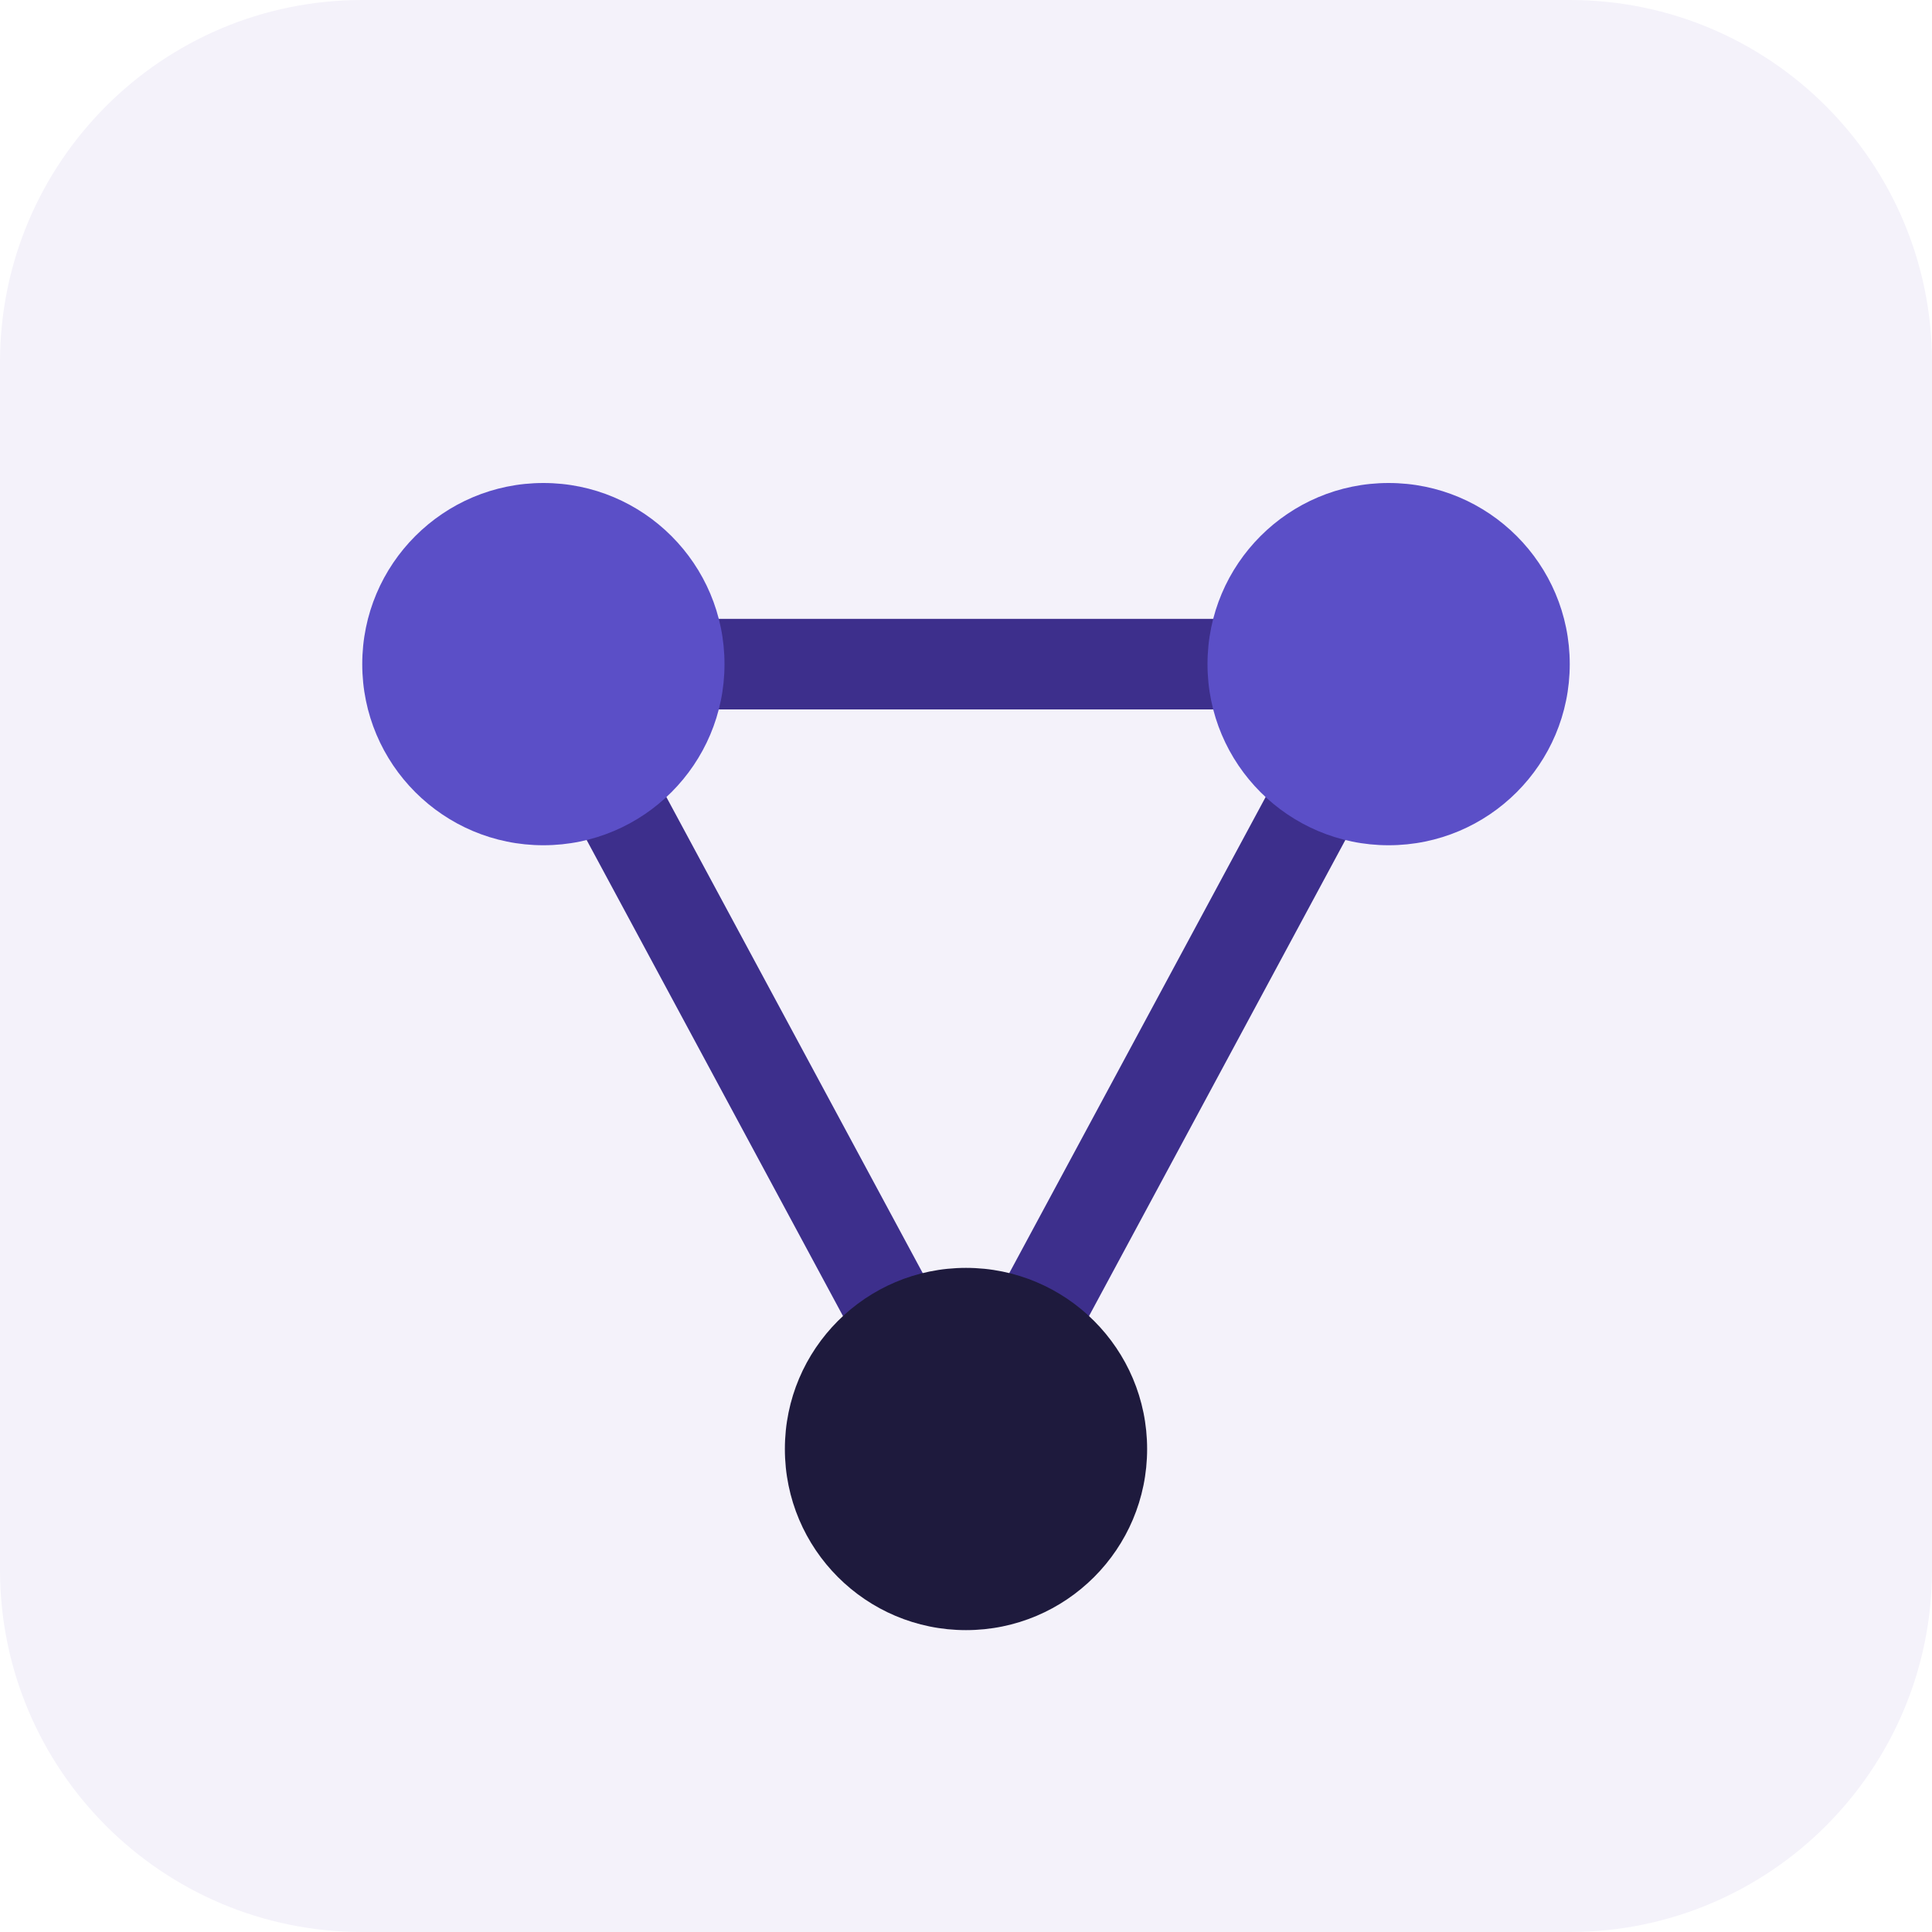
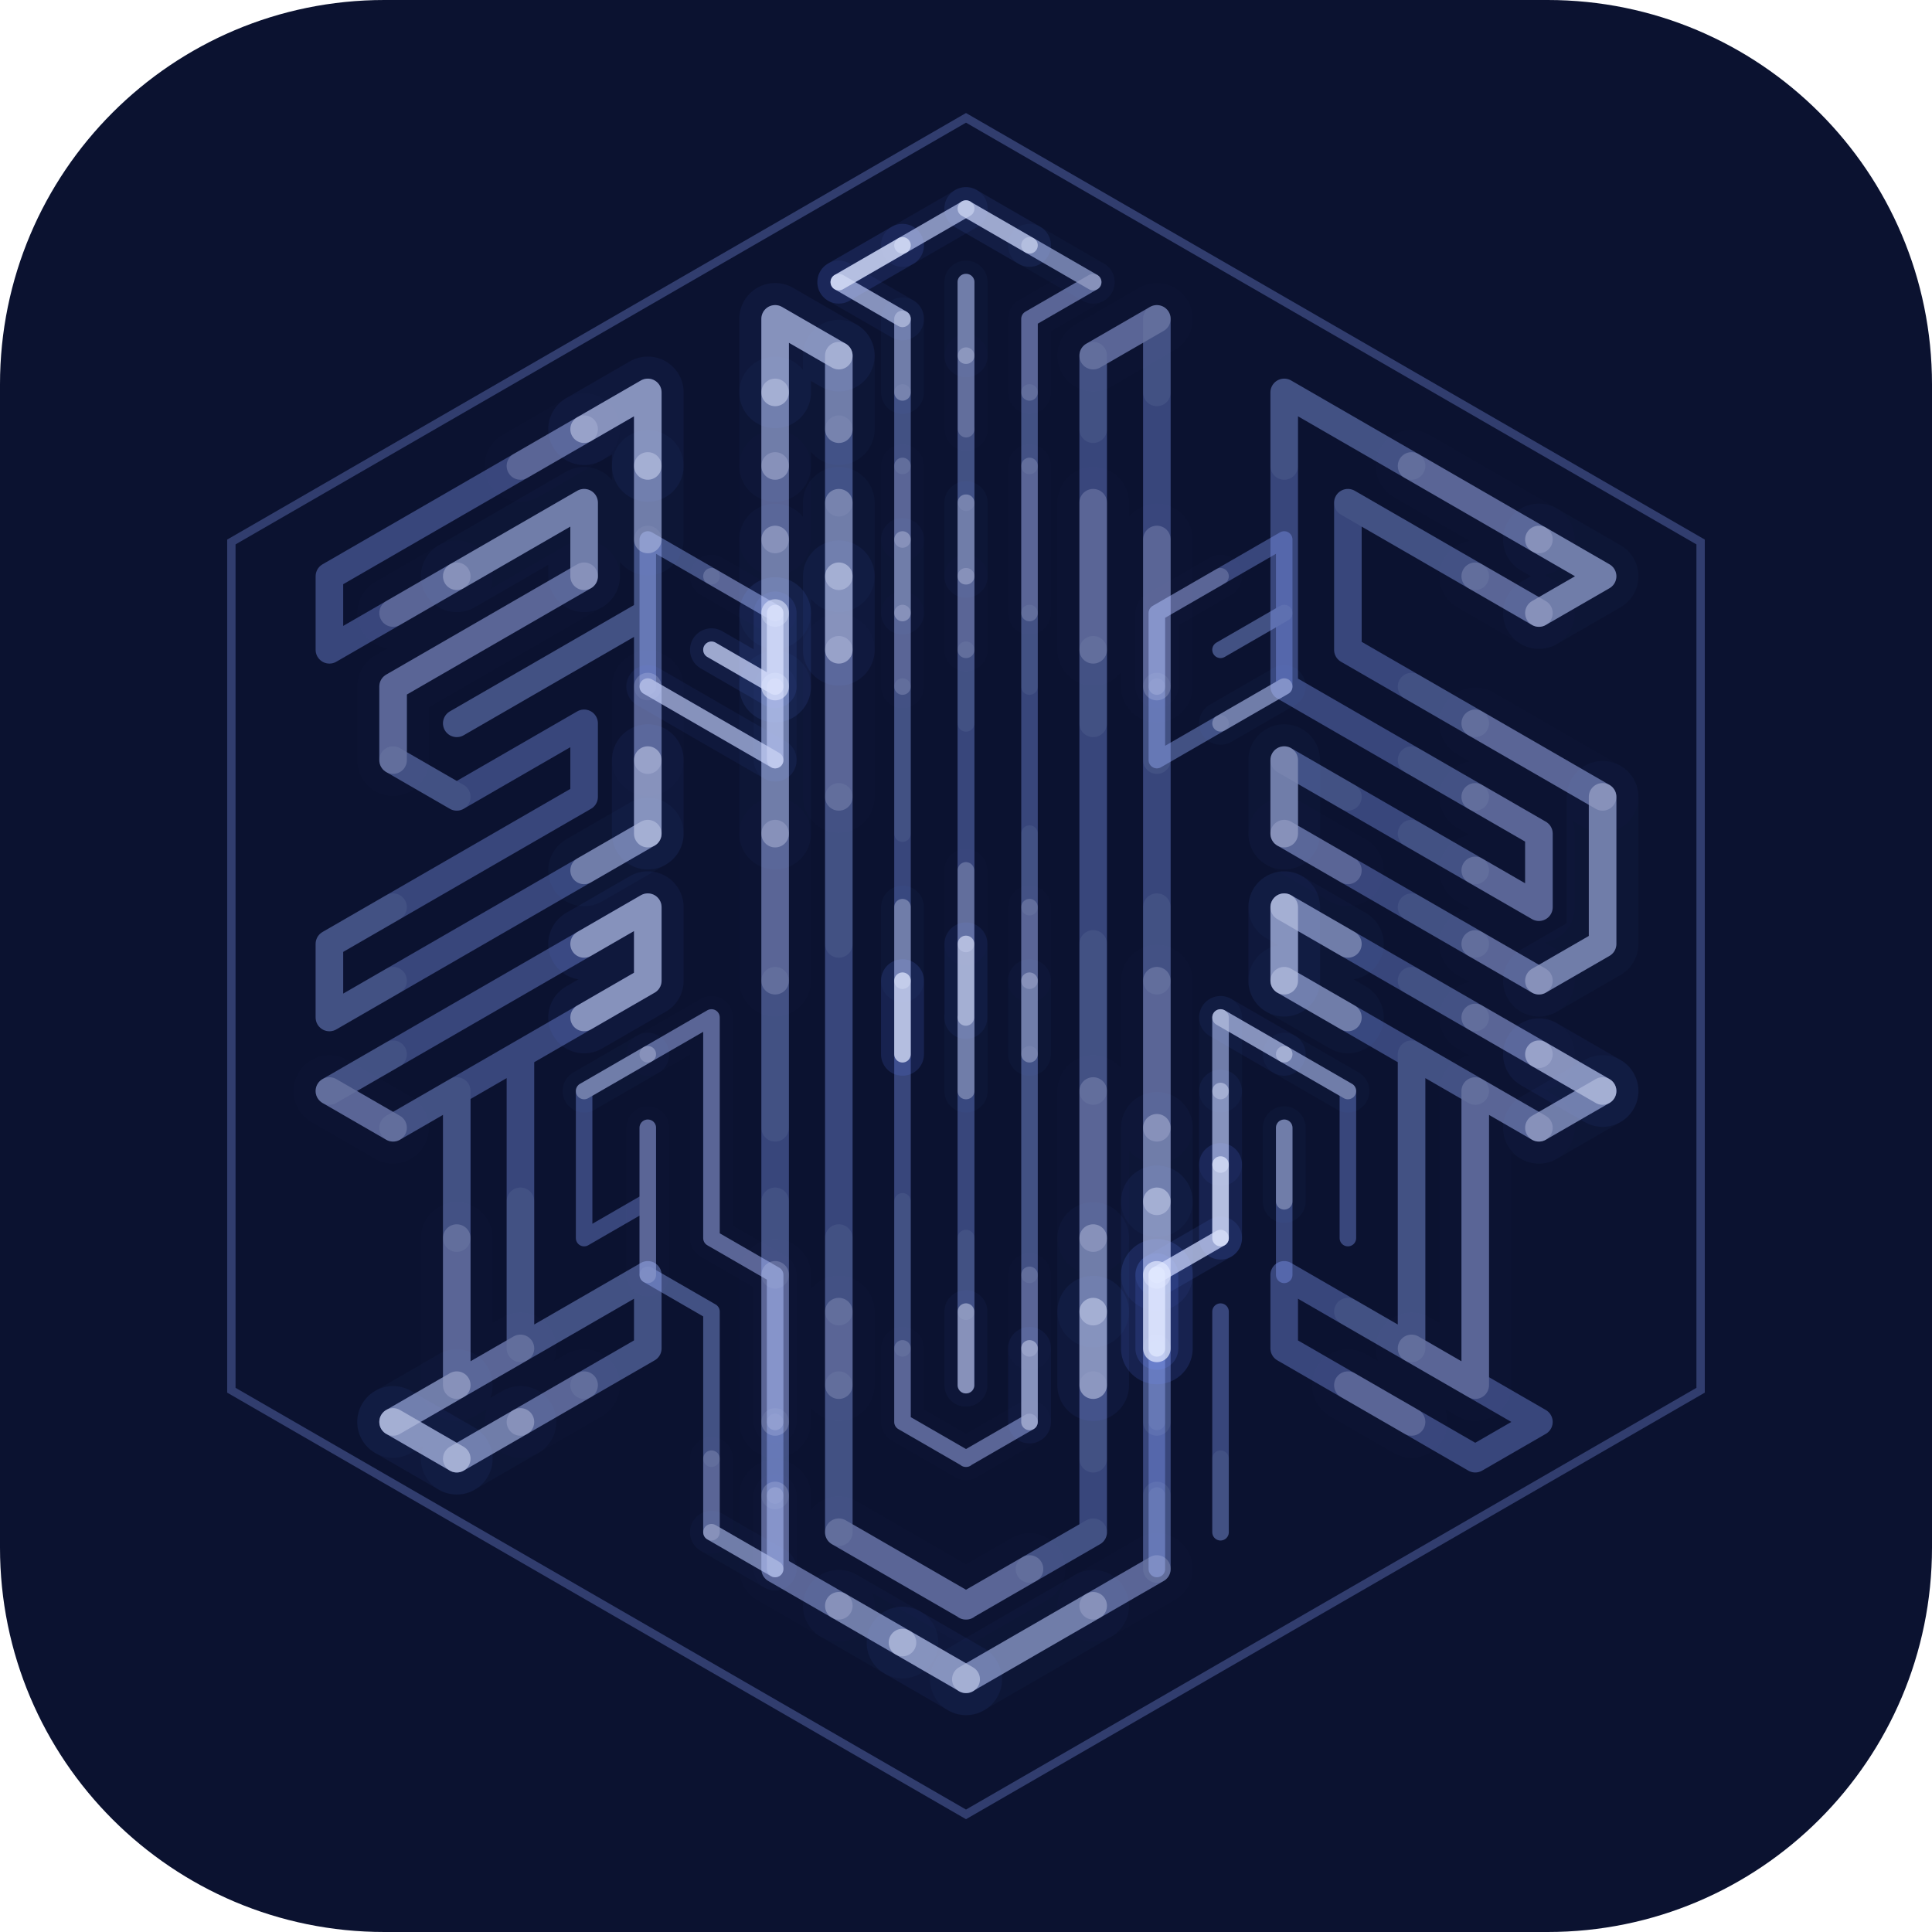
- <svg xmlns="http://www.w3.org/2000/svg" viewBox="0 0 32 32">
-   <rect width="32" height="32" rx="6" fill="#F4F2FA" />
-   <line x1="9" y1="11" x2="23" y2="11" stroke="#3D2F8C" stroke-width="1.5" stroke-linecap="round" />
-   <line x1="9" y1="11" x2="16" y2="24" stroke="#3D2F8C" stroke-width="1.5" stroke-linecap="round" />
-   <line x1="23" y1="11" x2="16" y2="24" stroke="#3D2F8C" stroke-width="1.5" stroke-linecap="round" />
-   <circle cx="9" cy="11" r="3" fill="#5B4FC7" />
-   <circle cx="23" cy="11" r="3" fill="#5B4FC7" />
-   <circle cx="16" cy="24" r="3" fill="#1E1A3D" />
+ <svg xmlns="http://www.w3.org/2000/svg" viewBox="-138 -70 1156 1156">
+   <rect x="-138" y="-70" width="1156" height="1156" rx="230" fill="#0b1230" />
+   <path d="M879.55,761.84L440,1015.62L0.44,761.84L0.44,254.29L440,0.51L879.55,254.29Z" fill="none" stroke="rgba(138,162,255,.3)" stroke-width="5" />
+   <path d="M478 76.8L439.9 54.8M439.9 98.8L439.9 142.8M478 164.8L478 120.8M439.9 142.8L439.9 186.8M478 208.8L478 164.8M439.9 186.8L439.9 230.8M478 252.8L478 208.8M439.9 230.8L439.9 274.8M478 296.8L478 252.8M439.9 274.8L439.9 318.8M478 340.8L478 296.8M439.9 318.8L439.9 362.8M478 384.8L478 340.8M439.9 362.8L439.9 406.8M478 428.8L478 384.8M439.9 406.8L439.9 450.8M478 472.8L478 428.8M439.9 450.8L439.9 494.8M478 516.8L478 472.8M439.9 494.8L439.9 538.8M478 560.8L478 516.8M439.9 538.8L439.9 582.8M478 604.8L478 560.8M439.9 582.8L439.9 626.8M478 648.8L478 604.8M439.9 626.8L439.9 670.8M478 692.8L478 648.8M439.9 670.8L439.9 714.8M478 736.8L478 692.8M439.9 714.8L439.9 758.8M478 780.8L478 736.8M439.9 802.8L478 780.8M516.1 98.8L478 76.8M478 120.8L516.1 98.8M592.3 274.8L554.2 296.8M554.2 296.8L554.2 340.8M554.2 340.8L554.2 384.8M554.2 384.8L592.3 362.8M592.3 670.8L554.2 692.8M554.2 692.8L554.2 736.8M592.3 758.8L592.3 714.8M554.2 736.8L554.2 780.8M592.3 802.8L592.3 758.8M554.2 780.8L554.2 824.8M592.3 846.8L592.3 802.8M554.2 824.8L554.2 868.8M630.4 296.8L630.4 252.8M630.4 252.8L592.3 274.8M592.3 318.8L630.4 296.8M630.4 340.8L630.4 296.8M592.3 362.8L630.4 340.8M630.4 560.8L592.3 538.8M592.3 538.8L592.3 582.8M592.3 582.8L592.3 626.8M592.3 626.8L592.3 670.8M630.4 692.8L630.4 648.8M668.5 582.8L630.4 560.8M668.5 626.8L668.5 582.8M630.4 604.8L630.4 648.8M668.5 670.8L668.5 626.8M440.1 54.8L402 76.8M440.1 142.8L440.1 98.8M402 120.8L402 164.8M440.1 186.8L440.1 142.8M402 164.8L402 208.8M440.1 230.8L440.1 186.8M402 208.8L402 252.8M440.1 274.8L440.1 230.8M402 252.8L402 296.8M440.1 318.8L440.1 274.8M402 296.8L402 340.8M440.1 362.8L440.1 318.8M402 340.8L402 384.8M440.1 406.8L440.1 362.8M402 384.8L402 428.8M440.1 450.8L440.1 406.8M402 428.8L402 472.8M440.1 494.8L440.1 450.8M402 472.8L402 516.8M440.1 538.8L440.1 494.8M402 516.8L402 560.8M440.1 582.8L440.1 538.8M402 560.8L402 604.8M440.1 626.8L440.1 582.8M402 604.8L402 648.8M440.1 670.8L440.1 626.8M402 648.8L402 692.8M440.1 714.8L440.1 670.8M402 692.8L402 736.8M440.1 758.8L440.1 714.8M402 736.8L402 780.8M402 780.8L440.1 802.8M363.9 98.8L402 120.8M402 76.8L363.9 98.8M325.8 296.8L287.7 274.8M287.7 318.8L325.8 340.8M325.8 340.8L325.8 296.8M325.8 340.8L287.7 318.8M287.7 362.8L325.8 384.8M325.8 384.8L325.8 340.8M325.8 692.8L287.7 670.8M325.8 736.8L325.8 692.8M287.7 714.8L287.7 758.8M325.8 780.8L325.8 736.8M287.7 758.8L287.7 802.8M325.8 824.8L325.8 780.8M287.7 802.8L287.7 846.8M287.7 846.8L325.8 868.8M325.8 868.8L325.8 824.8M287.7 274.8L249.6 252.8M249.6 252.8L249.6 296.8M249.6 296.8L249.6 340.8M249.6 340.8L287.7 362.8M287.7 582.8L287.7 538.8M287.7 538.8L249.6 560.8M287.7 626.8L287.7 582.8M249.6 604.8L249.6 648.8M287.7 670.8L287.7 626.8M249.6 648.8L249.6 692.8M249.6 692.8L287.7 714.8M249.6 560.8L211.5 582.8M211.5 582.8L211.5 626.8M249.6 648.8L249.6 604.8M211.5 626.8L211.5 670.8M211.5 670.8L249.6 648.8" fill="none" stroke="rgba(138,162,255,0.36)" stroke-width="9.9" stroke-linecap="round" />
+   <path d="M478 868.8L439.9 890.8M439.9 934.8L478 912.8M516.1 846.8L478 868.8M478 912.8L516.1 890.8M554.2 164.8L554.2 120.8M554.2 120.8L516.1 142.8M516.1 142.8L516.1 186.8M554.2 208.8L554.2 164.8M516.1 186.8L516.1 230.8M554.2 252.8L554.2 208.8M516.1 230.8L516.1 274.8M554.2 296.8L554.2 252.8M516.1 274.8L516.1 318.8M554.2 340.8L554.2 296.8M516.1 318.8L516.1 362.8M554.2 384.8L554.2 340.8M516.1 362.8L516.1 406.8M554.2 428.8L554.2 384.8M516.1 406.8L516.1 450.8M554.2 472.8L554.2 428.8M516.1 450.8L516.1 494.8M554.2 516.8L554.2 472.8M516.1 494.8L516.1 538.8M554.2 560.8L554.2 516.8M516.1 538.8L516.1 582.8M554.2 604.8L554.2 560.8M516.1 582.8L516.1 626.8M554.2 648.8L554.2 604.8M516.1 626.8L516.1 670.8M554.2 692.8L554.2 648.8M516.1 670.8L516.1 714.8M554.2 736.8L554.2 692.8M516.1 714.8L516.1 758.8M554.2 780.8L554.2 736.8M516.1 758.8L516.1 802.8M554.2 824.8L554.2 780.8M516.1 802.8L516.1 846.8M554.2 868.8L554.2 824.8M516.1 890.8L554.2 868.8M668.5 186.8L630.4 164.8M630.4 164.8L630.4 208.8M630.4 208.8L630.4 252.8M668.5 274.8L668.5 230.8M630.4 252.8L630.4 296.8M668.5 318.8L668.5 274.8M630.4 296.8L630.4 340.8M630.4 340.8L668.5 362.8M668.5 406.8L630.4 384.8M630.4 384.8L630.4 428.8M630.4 428.8L668.5 450.8M668.5 494.8L630.4 472.8M630.4 472.8L630.4 516.8M630.4 516.8L668.5 538.8M668.5 714.8L630.4 692.8M630.4 692.8L630.4 736.8M630.4 736.8L668.5 758.8M706.6 208.8L668.5 186.8M668.5 230.8L706.6 252.8M706.6 340.8L668.5 318.8M668.5 362.8L706.6 384.8M706.6 428.8L668.5 406.8M668.5 450.8L706.6 472.8M706.6 516.8L668.5 494.8M668.5 538.8L706.6 560.8M706.6 736.8L668.5 714.8M668.5 758.8L706.6 780.8M744.7 230.8L706.6 208.8M706.6 252.8L744.7 274.8M744.7 362.8L706.6 340.8M706.6 384.8L744.7 406.8M744.7 450.8L706.6 428.8M706.6 472.8L744.7 494.8M744.7 538.8L706.6 516.8M706.6 560.8L744.7 582.8M744.7 582.8L706.6 560.8M706.6 560.8L706.6 604.8M744.7 626.8L744.7 582.8M706.6 604.8L706.6 648.8M744.7 670.8L744.7 626.8M706.6 648.8L706.6 692.8M744.7 714.8L744.7 670.8M706.6 692.8L706.6 736.8M706.6 736.8L744.7 758.8M744.7 758.8L744.7 714.8M744.7 758.8L706.6 736.8M706.6 780.8L744.7 802.8M782.8 252.8L744.7 230.8M744.7 274.8L782.8 296.8M782.8 384.8L744.7 362.8M744.7 406.8L782.8 428.8M782.8 472.8L744.7 450.8M744.7 494.8L782.8 516.8M782.8 560.8L744.7 538.8M744.7 582.8L782.8 604.8M782.8 780.8L744.7 758.8M744.7 802.8L782.8 780.8M820.9 274.8L782.8 252.8M782.8 296.8L820.9 274.8M820.9 406.8L782.8 384.8M820.9 450.8L820.9 406.8M782.8 428.8L782.8 472.8M820.9 494.8L820.9 450.8M782.8 516.8L820.9 494.8M820.9 582.8L782.8 560.8M782.8 604.8L820.9 582.8M440.1 890.8L402 868.8M402 912.8L440.1 934.8M402 868.8L363.9 846.8M363.9 890.8L402 912.8M363.9 142.8L325.8 120.8M325.8 120.8L325.8 164.8M363.9 186.8L363.9 142.8M325.8 164.8L325.8 208.8M363.9 230.8L363.9 186.8M325.8 208.8L325.8 252.8M363.9 274.8L363.9 230.8M325.8 252.8L325.8 296.8M363.9 318.8L363.9 274.8M325.8 296.8L325.8 340.8M363.9 362.8L363.9 318.8M325.8 340.8L325.8 384.8M363.9 406.8L363.9 362.8M325.8 384.8L325.8 428.8M363.9 450.8L363.9 406.8M325.8 428.8L325.8 472.8M363.9 494.8L363.9 450.8M325.8 472.8L325.8 516.8M363.9 538.8L363.9 494.8M325.8 516.8L325.8 560.8M363.9 582.8L363.9 538.8M325.8 560.8L325.8 604.8M363.9 626.8L363.9 582.8M325.8 604.8L325.8 648.8M363.9 670.8L363.9 626.8M325.8 648.8L325.8 692.8M363.9 714.8L363.9 670.8M325.8 692.8L325.8 736.8M363.9 758.8L363.9 714.8M325.8 736.8L325.8 780.8M363.9 802.8L363.9 758.8M325.8 780.8L325.8 824.8M363.9 846.8L363.9 802.8M325.8 824.8L325.8 868.8M325.8 868.8L363.9 890.8M249.6 208.8L249.6 164.8M249.6 164.8L211.5 186.8M249.6 252.8L249.6 208.8M211.5 230.8L211.5 274.8M249.6 296.8L249.6 252.8M211.5 318.8L249.6 296.8M249.6 340.8L249.6 296.8M249.6 296.8L211.5 318.8M249.6 384.8L249.6 340.8M211.5 362.8L211.5 406.8M249.6 428.8L249.6 384.8M211.5 450.8L249.6 428.8M249.6 516.8L249.6 472.8M249.6 472.8L211.5 494.8M211.5 538.8L249.6 516.8M249.6 736.8L249.6 692.8M249.6 692.8L211.5 714.8M211.5 758.8L249.6 736.8M211.5 186.8L173.4 208.8M173.4 252.8L211.5 230.8M211.5 274.8L173.4 296.8M173.4 340.8L211.5 318.8M211.5 318.8L173.4 340.8M173.4 384.8L211.5 362.8M211.5 406.8L173.4 428.8M173.4 472.8L211.5 450.8M211.5 494.8L173.4 516.8M173.4 560.8L211.5 538.8M211.5 714.8L173.4 736.8M173.4 780.8L211.5 758.8M173.4 208.8L135.3 230.8M135.3 274.8L173.4 252.8M173.4 296.8L135.3 318.8M135.3 362.8L173.4 340.8M173.4 340.8L135.3 362.8M135.3 406.8L173.4 384.8M173.4 428.8L135.3 450.8M135.3 494.8L173.4 472.8M173.4 516.8L135.3 538.8M135.3 582.8L173.4 560.8M173.4 604.8L173.4 560.8M173.4 560.8L135.3 582.8M135.3 582.8L135.3 626.8M173.4 648.8L173.4 604.8M135.3 626.8L135.3 670.8M173.4 692.8L173.4 648.8M135.3 670.8L135.3 714.8M173.4 736.8L173.4 692.8M135.3 714.8L135.3 758.8M135.3 758.8L173.4 736.8M173.4 736.8L135.3 758.8M135.3 802.8L173.4 780.8M135.3 230.8L97.2 252.8M97.2 296.8L135.3 274.8M135.3 318.8L97.2 340.8M97.2 340.8L97.2 384.8M97.2 384.8L135.3 406.8M135.3 450.8L97.2 472.8M97.2 516.8L135.3 494.8M135.3 538.8L97.2 560.8M97.2 604.8L135.3 582.8M97.2 780.8L135.3 802.8M135.3 758.8L97.2 780.8M97.2 252.8L59.1 274.8M59.1 274.8L59.1 318.8M59.1 318.8L97.2 296.8M97.2 472.8L59.1 494.8M59.1 494.8L59.1 538.8M59.1 538.8L97.2 516.8M59.1 582.8L97.2 604.8M97.2 560.8L59.1 582.8" fill="none" stroke="rgba(138,162,255,0.36)" stroke-width="16.5" stroke-linecap="round" />
+   <path d="M439.9 142.8L439.9 186.8M478 208.8L478 164.8M478 340.8L478 296.8M439.9 318.8L439.9 362.8M478 472.8L478 428.8M478 604.8L478 560.8M478 648.8L478 604.8M478 692.8L478 648.8M439.9 670.8L439.9 714.8M554.2 340.8L554.2 384.8M554.2 384.8L592.3 362.8M554.2 736.8L554.2 780.8M592.3 846.8L592.3 802.8M554.2 824.8L554.2 868.8M592.3 318.8L630.4 296.8M402 164.8L402 208.8M440.1 230.8L440.1 186.8M440.1 362.8L440.1 318.8M402 340.8L402 384.8M402 384.8L402 428.8M440.1 494.8L440.1 450.8M402 648.8L402 692.8M440.1 714.8L440.1 670.8M402 692.8L402 736.8M287.7 714.8L287.7 758.8M287.7 758.8L287.7 802.8M325.8 824.8L325.8 780.8M287.7 274.8L249.6 252.8M249.6 252.8L249.6 296.8M249.6 296.8L249.6 340.8M249.6 692.8L287.7 714.8" fill="none" stroke="rgba(95,130,255,0.001)" stroke-width="25.7" stroke-linecap="round" />
+   <path d="M516.1 846.8L478 868.8M554.2 164.8L554.2 120.8M516.1 142.8L516.1 186.8M516.1 318.8L516.1 362.8M554.2 384.8L554.2 340.8M554.2 516.8L554.2 472.8M516.1 494.8L516.1 538.8M516.1 538.8L516.1 582.8M554.2 780.8L554.2 736.8M516.1 758.8L516.1 802.8M554.2 868.8L554.2 824.8M668.5 186.8L630.4 164.8M630.4 164.8L630.4 208.8M668.5 406.8L630.4 384.8M706.6 208.8L668.5 186.8M668.5 230.8L706.6 252.8M706.6 736.8L668.5 714.8M706.6 252.8L744.7 274.8M744.7 362.8L706.6 340.8M706.6 384.8L744.7 406.8M744.7 450.8L706.6 428.8M706.6 472.8L744.7 494.8M744.7 538.8L706.6 516.8M706.6 560.8L744.7 582.8M744.7 582.8L706.6 560.8M706.6 560.8L706.6 604.8M706.6 604.8L706.6 648.8M706.6 648.8L706.6 692.8M706.6 692.8L706.6 736.8M363.9 230.8L363.9 186.8M363.9 450.8L363.9 406.8M363.9 494.8L363.9 450.8M325.8 516.8L325.8 560.8M325.8 560.8L325.8 604.8M325.8 648.8L325.8 692.8M363.9 714.8L363.9 670.8M363.9 802.8L363.9 758.8M325.8 780.8L325.8 824.8M363.9 846.8L363.9 802.8M249.6 296.8L249.6 252.8M211.5 318.8L249.6 296.8M249.6 340.8L249.6 296.8M249.6 296.8L211.5 318.8M249.6 736.8L249.6 692.8M249.6 692.8L211.5 714.8M211.5 758.8L249.6 736.8M173.4 340.8L211.5 318.8M211.5 318.8L173.4 340.8M211.5 714.8L173.4 736.8M135.3 362.8L173.4 340.8M173.4 340.8L135.3 362.8M135.3 582.8L135.3 626.8M135.3 626.8L135.3 670.8M173.4 692.8L173.4 648.8M173.4 736.8L173.4 692.8M97.2 384.8L135.3 406.8M97.2 604.8L135.3 582.8M97.2 472.8L59.1 494.8M59.1 494.8L59.1 538.8M59.1 538.8L97.2 516.8M97.2 560.8L59.1 582.8" fill="none" stroke="rgba(95,130,255,0.001)" stroke-width="42.9" stroke-linecap="round" />
+   <path d="M478 164.8L478 120.8M478 252.8L478 208.8M478 296.8L478 252.8M439.9 274.8L439.9 318.8M439.9 450.8L439.9 494.8M478 516.8L478 472.8M478 736.8L478 692.8M439.9 802.8L478 780.8M478 120.8L516.1 98.8M592.3 274.8L554.2 296.8M554.2 296.8L554.2 340.8M440.1 186.8L440.1 142.8M402 208.8L402 252.8M440.1 318.8L440.1 274.8M402 296.8L402 340.8M440.1 758.8L440.1 714.8M402 736.8L402 780.8M402 780.8L440.1 802.8M325.8 296.8L287.7 274.8M325.8 692.8L287.7 670.8M325.8 736.8L325.8 692.8M325.8 780.8L325.8 736.8M287.7 802.8L287.7 846.8M325.8 868.8L325.8 824.8M287.7 582.8L287.7 538.8M287.7 538.8L249.6 560.8M287.7 626.8L287.7 582.8M249.6 604.8L249.6 648.8M287.7 670.8L287.7 626.8M249.6 648.8L249.6 692.8M249.6 648.8L249.6 604.8" fill="none" stroke="rgba(95,130,255,0.011)" stroke-width="25.7" stroke-linecap="round" />
+   <path d="M478 868.8L439.9 890.8M554.2 120.8L516.1 142.8M516.1 230.8L516.1 274.8M554.2 296.8L554.2 252.8M516.1 274.8L516.1 318.8M554.2 340.8L554.2 296.8M554.2 560.8L554.2 516.8M554.2 604.8L554.2 560.8M516.1 582.8L516.1 626.8M516.1 626.8L516.1 670.8M516.1 890.8L554.2 868.8M630.4 428.8L668.5 450.8M668.5 758.8L706.6 780.8M744.7 230.8L706.6 208.8M744.7 626.8L744.7 582.8M744.7 670.8L744.7 626.8M744.7 714.8L744.7 670.8M706.6 736.8L744.7 758.8M744.7 758.8L744.7 714.8M744.7 758.8L706.6 736.8M782.8 252.8L744.7 230.8M744.7 274.8L782.8 296.8M782.8 384.8L744.7 362.8M744.7 406.8L782.8 428.8M782.8 472.8L744.7 450.8M744.7 494.8L782.8 516.8M782.8 560.8L744.7 538.8M744.7 582.8L782.8 604.8M820.9 406.8L782.8 384.8M782.8 428.8L782.8 472.8M440.1 890.8L402 868.8M402 868.8L363.9 846.8M325.8 208.8L325.8 252.8M363.9 362.8L363.9 318.8M363.9 406.8L363.9 362.8M325.8 428.8L325.8 472.8M325.8 472.8L325.8 516.8M325.8 692.8L325.8 736.8M363.9 758.8L363.9 714.8M325.8 736.8L325.8 780.8M325.8 824.8L325.8 868.8M325.8 868.8L363.9 890.8M249.6 384.8L249.6 340.8M211.5 186.8L173.4 208.8M211.5 274.8L173.4 296.8M173.4 780.8L211.5 758.8M173.4 296.8L135.3 318.8M135.3 670.8L135.3 714.8M135.3 714.8L135.3 758.8M135.3 758.8L173.4 736.8M173.4 736.8L135.3 758.8M97.2 296.8L135.3 274.8M135.3 318.8L97.2 340.8M97.2 340.8L97.2 384.8M59.1 582.8L97.2 604.8" fill="none" stroke="rgba(95,130,255,0.011)" stroke-width="42.9" stroke-linecap="round" />
+   <path d="M439.9 98.8L439.9 142.8M439.9 230.8L439.9 274.8M478 560.8L478 516.8M439.9 538.8L439.9 582.8M439.9 714.8L439.9 758.8M516.1 98.8L478 76.8M592.3 362.8L630.4 340.8M592.3 538.8L592.3 582.8M668.5 582.8L630.4 560.8M630.4 604.8L630.4 648.8M440.1 142.8L440.1 98.8M402 120.8L402 164.8M440.1 274.8L440.1 230.8M402 252.8L402 296.8M402 472.8L402 516.8M440.1 538.8L440.1 494.8M440.1 582.8L440.1 538.8M325.8 384.8L325.8 340.8M287.7 846.8L325.8 868.8M249.6 560.8L211.5 582.8" fill="none" stroke="rgba(95,130,255,0.031)" stroke-width="25.7" stroke-linecap="round" />
+   <path d="M439.9 934.8L478 912.8M478 912.8L516.1 890.8M554.2 648.8L554.2 604.8M516.1 670.8L516.1 714.8M630.4 384.8L630.4 428.8M668.5 494.8L630.4 472.8M630.4 516.8L668.5 538.8M820.9 274.8L782.8 252.8M782.8 296.8L820.9 274.8M820.9 450.8L820.9 406.8M820.9 494.8L820.9 450.8M782.8 516.8L820.9 494.8M782.8 604.8L820.9 582.8M363.9 890.8L402 912.8M363.9 186.8L363.9 142.8M325.8 164.8L325.8 208.8M363.9 274.8L363.9 230.8M325.8 252.8L325.8 296.8M325.8 340.8L325.8 384.8M325.8 384.8L325.8 428.8M249.6 252.8L249.6 208.8M211.5 230.8L211.5 274.8M211.5 450.8L249.6 428.8M173.4 252.8L211.5 230.8M135.3 274.8L173.4 252.8M135.3 802.8L173.4 780.8M135.3 758.8L97.2 780.8" fill="none" stroke="rgba(95,130,255,0.031)" stroke-width="42.9" stroke-linecap="round" />
+   <path d="M439.9 494.8L439.9 538.8M478 780.8L478 736.8M630.4 560.8L592.3 538.8M592.3 582.8L592.3 626.8M440.1 54.8L402 76.8M363.9 98.8L402 120.8M287.7 362.8L325.8 384.8M249.6 340.8L287.7 362.8" fill="none" stroke="rgba(95,130,255,0.061)" stroke-width="25.7" stroke-linecap="round" />
+   <path d="M554.2 692.8L554.2 648.8M516.1 714.8L516.1 758.8M630.4 472.8L630.4 516.8M820.9 582.8L782.8 560.8M402 912.8L440.1 934.8M363.9 142.8L325.8 120.8M325.8 120.8L325.8 164.8M363.9 318.8L363.9 274.8M249.6 208.8L249.6 164.8M249.6 164.8L211.5 186.8M249.6 428.8L249.6 384.8M249.6 516.8L249.6 472.8M249.6 472.8L211.5 494.8M211.5 538.8L249.6 516.8M97.2 780.8L135.3 802.8" fill="none" stroke="rgba(95,130,255,0.061)" stroke-width="42.9" stroke-linecap="round" />
+   <path d="M478 76.8L439.9 54.8M592.3 670.8L554.2 692.8M287.7 318.8L325.8 340.8M325.8 340.8L325.8 296.8M325.8 340.8L287.7 318.8" fill="none" stroke="rgba(95,130,255,0.101)" stroke-width="25.7" stroke-linecap="round" />
+   <path d="M325.8 296.8L325.8 340.8" fill="none" stroke="rgba(95,130,255,0.101)" stroke-width="42.9" stroke-linecap="round" />
+   <path d="M554.2 692.8L554.2 736.8M592.3 626.8L592.3 670.8M402 516.8L402 560.8M402 76.8L363.9 98.8" fill="none" stroke="rgba(95,130,255,0.151)" stroke-width="25.7" stroke-linecap="round" />
+   <path d="M554.2 736.8L554.2 692.8" fill="none" stroke="rgba(95,130,255,0.151)" stroke-width="42.9" stroke-linecap="round" />
+   <path d="M439.9 142.8L439.9 186.8M478 208.8L478 164.8M478 340.8L478 296.8M439.9 318.8L439.9 362.8M478 472.8L478 428.8M478 604.8L478 560.8M478 648.8L478 604.8M478 692.8L478 648.8M439.9 670.8L439.9 714.8M554.2 340.8L554.2 384.8M554.2 384.8L592.3 362.8M554.2 736.8L554.2 780.8M592.3 846.8L592.3 802.8M554.2 824.8L554.2 868.8M592.3 318.8L630.4 296.8M402 164.8L402 208.8M440.1 230.8L440.1 186.8M440.1 362.8L440.1 318.8M402 340.8L402 384.8M402 384.8L402 428.8M440.1 494.8L440.1 450.8M402 648.8L402 692.8M440.1 714.8L440.1 670.8M402 692.8L402 736.8M287.7 714.8L287.7 758.8M287.7 758.8L287.7 802.8M325.8 824.8L325.8 780.8M287.7 274.8L249.6 252.8M249.6 252.8L249.6 296.8M249.6 296.8L249.6 340.8M249.6 692.8L287.7 714.8" fill="none" stroke="rgba(225,232,255,0.066)" stroke-width="9.9" stroke-linecap="round" />
+   <path d="M516.1 846.8L478 868.8M554.2 164.8L554.2 120.8M516.1 142.8L516.1 186.8M516.1 318.8L516.1 362.8M554.2 384.8L554.2 340.8M554.2 516.8L554.2 472.8M516.1 494.8L516.1 538.8M516.1 538.8L516.1 582.8M554.2 780.8L554.2 736.8M516.1 758.8L516.1 802.8M554.2 868.8L554.2 824.8M668.5 186.8L630.4 164.8M630.4 164.8L630.4 208.8M668.5 406.8L630.4 384.8M706.6 208.8L668.5 186.8M668.5 230.8L706.6 252.8M706.6 736.8L668.5 714.8M706.6 252.8L744.7 274.8M744.7 362.8L706.6 340.8M706.6 384.8L744.7 406.8M744.7 450.8L706.6 428.8M706.6 472.8L744.7 494.8M744.7 538.8L706.6 516.8M706.6 560.8L744.7 582.8M744.7 582.8L706.6 560.8M706.6 560.8L706.6 604.8M706.6 604.8L706.6 648.8M706.6 648.8L706.6 692.8M706.6 692.8L706.6 736.8M363.9 230.8L363.9 186.8M363.9 450.8L363.9 406.8M363.9 494.8L363.9 450.8M325.8 516.8L325.8 560.8M325.8 560.8L325.8 604.8M325.8 648.8L325.8 692.8M363.9 714.8L363.9 670.8M363.9 802.8L363.9 758.8M325.8 780.8L325.8 824.8M363.9 846.8L363.9 802.8M249.6 296.8L249.6 252.8M211.5 318.8L249.6 296.8M249.6 340.8L249.6 296.8M249.6 296.8L211.5 318.8M249.6 736.8L249.6 692.8M249.6 692.8L211.5 714.8M211.5 758.8L249.6 736.8M173.4 340.8L211.5 318.8M211.5 318.8L173.4 340.8M211.5 714.8L173.4 736.8M135.3 362.8L173.4 340.8M173.4 340.8L135.3 362.8M135.3 582.8L135.3 626.8M135.3 626.8L135.3 670.8M173.4 692.8L173.4 648.8M173.4 736.8L173.4 692.8M97.2 384.8L135.3 406.8M97.2 604.8L135.3 582.8M97.2 472.8L59.1 494.8M59.1 494.8L59.1 538.8M59.1 538.8L97.2 516.8M97.2 560.8L59.1 582.8" fill="none" stroke="rgba(225,232,255,0.066)" stroke-width="16.5" stroke-linecap="round" />
+   <path d="M478 164.8L478 120.8M478 252.8L478 208.8M478 296.8L478 252.8M439.9 274.8L439.9 318.8M439.9 450.8L439.9 494.8M478 516.8L478 472.8M478 736.8L478 692.8M439.9 802.8L478 780.8M478 120.8L516.1 98.8M592.3 274.8L554.2 296.8M554.2 296.8L554.2 340.8M440.1 186.8L440.1 142.8M402 208.8L402 252.8M440.1 318.8L440.1 274.8M402 296.8L402 340.8M440.1 758.8L440.1 714.8M402 736.8L402 780.8M402 780.8L440.1 802.8M325.8 296.8L287.7 274.8M325.8 692.8L287.7 670.8M325.8 736.8L325.8 692.8M325.8 780.8L325.8 736.8M287.7 802.8L287.7 846.8M325.8 868.8L325.8 824.8M287.7 582.8L287.7 538.8M287.7 538.8L249.6 560.8M287.7 626.8L287.7 582.8M249.6 604.8L249.6 648.8M287.7 670.8L287.7 626.8M249.6 648.8L249.6 692.8M249.6 648.8L249.6 604.8" fill="none" stroke="rgba(225,232,255,0.197)" stroke-width="9.9" stroke-linecap="round" />
+   <path d="M478 868.8L439.9 890.8M554.2 120.8L516.1 142.8M516.1 230.8L516.1 274.8M554.2 296.8L554.2 252.8M516.1 274.8L516.1 318.8M554.2 340.8L554.2 296.8M554.2 560.8L554.2 516.8M554.2 604.8L554.2 560.8M516.1 582.8L516.1 626.8M516.1 626.8L516.1 670.8M516.1 890.8L554.2 868.8M630.4 428.8L668.5 450.8M668.5 758.8L706.6 780.8M744.7 230.8L706.6 208.8M744.7 626.8L744.7 582.8M744.7 670.8L744.7 626.8M744.7 714.8L744.7 670.8M706.6 736.8L744.7 758.8M744.7 758.8L744.7 714.8M744.7 758.8L706.6 736.8M782.8 252.8L744.7 230.8M744.7 274.8L782.8 296.8M782.8 384.8L744.7 362.8M744.7 406.8L782.8 428.8M782.8 472.8L744.7 450.8M744.7 494.8L782.8 516.8M782.8 560.8L744.7 538.8M744.7 582.8L782.8 604.8M820.9 406.8L782.8 384.8M782.8 428.8L782.8 472.8M440.1 890.8L402 868.8M402 868.8L363.9 846.8M325.8 208.8L325.8 252.8M363.9 362.8L363.9 318.8M363.9 406.8L363.9 362.8M325.8 428.8L325.8 472.8M325.8 472.8L325.8 516.8M325.8 692.8L325.8 736.8M363.9 758.8L363.9 714.8M325.8 736.8L325.8 780.8M325.8 824.8L325.8 868.8M325.8 868.8L363.9 890.8M249.6 384.8L249.6 340.8M211.5 186.8L173.4 208.8M211.5 274.8L173.4 296.8M173.4 780.8L211.5 758.8M173.4 296.8L135.3 318.8M135.3 670.8L135.3 714.8M135.3 714.8L135.3 758.8M135.3 758.8L173.4 736.8M173.4 736.8L135.3 758.8M97.2 296.8L135.3 274.8M135.3 318.8L97.2 340.8M97.2 340.8L97.2 384.8M59.1 582.8L97.2 604.8" fill="none" stroke="rgba(225,232,255,0.197)" stroke-width="16.5" stroke-linecap="round" />
+   <path d="M439.9 98.8L439.9 142.8M439.9 230.8L439.9 274.8M478 560.8L478 516.8M439.9 538.8L439.9 582.8M439.9 714.8L439.9 758.8M516.1 98.8L478 76.8M592.3 362.8L630.4 340.8M592.3 538.8L592.3 582.8M668.5 582.8L630.4 560.8M630.4 604.8L630.4 648.8M440.1 142.8L440.1 98.8M402 120.8L402 164.8M440.1 274.8L440.1 230.8M402 252.8L402 296.8M402 472.8L402 516.8M440.1 538.8L440.1 494.8M440.1 582.8L440.1 538.8M325.8 384.8L325.8 340.8M287.7 846.8L325.8 868.8M249.6 560.8L211.5 582.8" fill="none" stroke="rgba(225,232,255,0.328)" stroke-width="9.9" stroke-linecap="round" />
+   <path d="M439.9 934.8L478 912.8M478 912.8L516.1 890.8M554.2 648.8L554.2 604.8M516.1 670.8L516.1 714.8M630.4 384.8L630.4 428.8M668.5 494.8L630.4 472.8M630.4 516.8L668.5 538.8M820.9 274.8L782.8 252.8M782.8 296.8L820.9 274.8M820.9 450.8L820.9 406.8M820.9 494.8L820.9 450.8M782.8 516.8L820.9 494.8M782.8 604.8L820.9 582.8M363.9 890.8L402 912.8M363.9 186.8L363.9 142.8M325.8 164.8L325.8 208.8M363.9 274.8L363.9 230.8M325.8 252.8L325.8 296.8M325.8 340.8L325.8 384.8M325.8 384.8L325.8 428.8M249.6 252.8L249.6 208.8M211.5 230.8L211.5 274.8M211.5 450.8L249.6 428.8M173.4 252.8L211.5 230.8M135.3 274.8L173.4 252.8M135.3 802.8L173.4 780.8M135.3 758.8L97.2 780.8" fill="none" stroke="rgba(225,232,255,0.328)" stroke-width="16.5" stroke-linecap="round" />
+   <path d="M439.9 494.8L439.9 538.8M478 780.8L478 736.8M630.4 560.8L592.3 538.8M592.3 582.8L592.3 626.8M440.1 54.8L402 76.8M363.9 98.8L402 120.8M287.7 362.8L325.8 384.8M249.6 340.8L287.7 362.8" fill="none" stroke="rgba(225,232,255,0.459)" stroke-width="9.9" stroke-linecap="round" />
+   <path d="M554.2 692.8L554.2 648.8M516.1 714.8L516.1 758.8M630.4 472.8L630.4 516.8M820.9 582.8L782.8 560.8M402 912.8L440.1 934.8M363.9 142.8L325.8 120.8M325.8 120.8L325.8 164.8M363.9 318.8L363.9 274.8M249.6 208.8L249.6 164.8M249.6 164.8L211.5 186.8M249.6 428.8L249.6 384.8M249.6 516.8L249.6 472.8M249.6 472.8L211.5 494.8M211.5 538.8L249.6 516.8M97.2 780.8L135.3 802.8" fill="none" stroke="rgba(225,232,255,0.459)" stroke-width="16.5" stroke-linecap="round" />
+   <path d="M478 76.8L439.9 54.8M592.3 670.8L554.2 692.8M287.7 318.8L325.8 340.8M325.8 340.8L325.8 296.8M325.8 340.8L287.7 318.8" fill="none" stroke="rgba(225,232,255,0.591)" stroke-width="9.9" stroke-linecap="round" />
+   <path d="M325.8 296.8L325.8 340.8" fill="none" stroke="rgba(225,232,255,0.591)" stroke-width="16.5" stroke-linecap="round" />
+   <path d="M554.2 692.8L554.2 736.8M592.3 626.8L592.3 670.8M402 516.8L402 560.8M402 76.8L363.9 98.8" fill="none" stroke="rgba(225,232,255,0.722)" stroke-width="9.9" stroke-linecap="round" />
+   <path d="M554.2 736.8L554.2 692.8" fill="none" stroke="rgba(225,232,255,0.722)" stroke-width="16.5" stroke-linecap="round" />
</svg>
